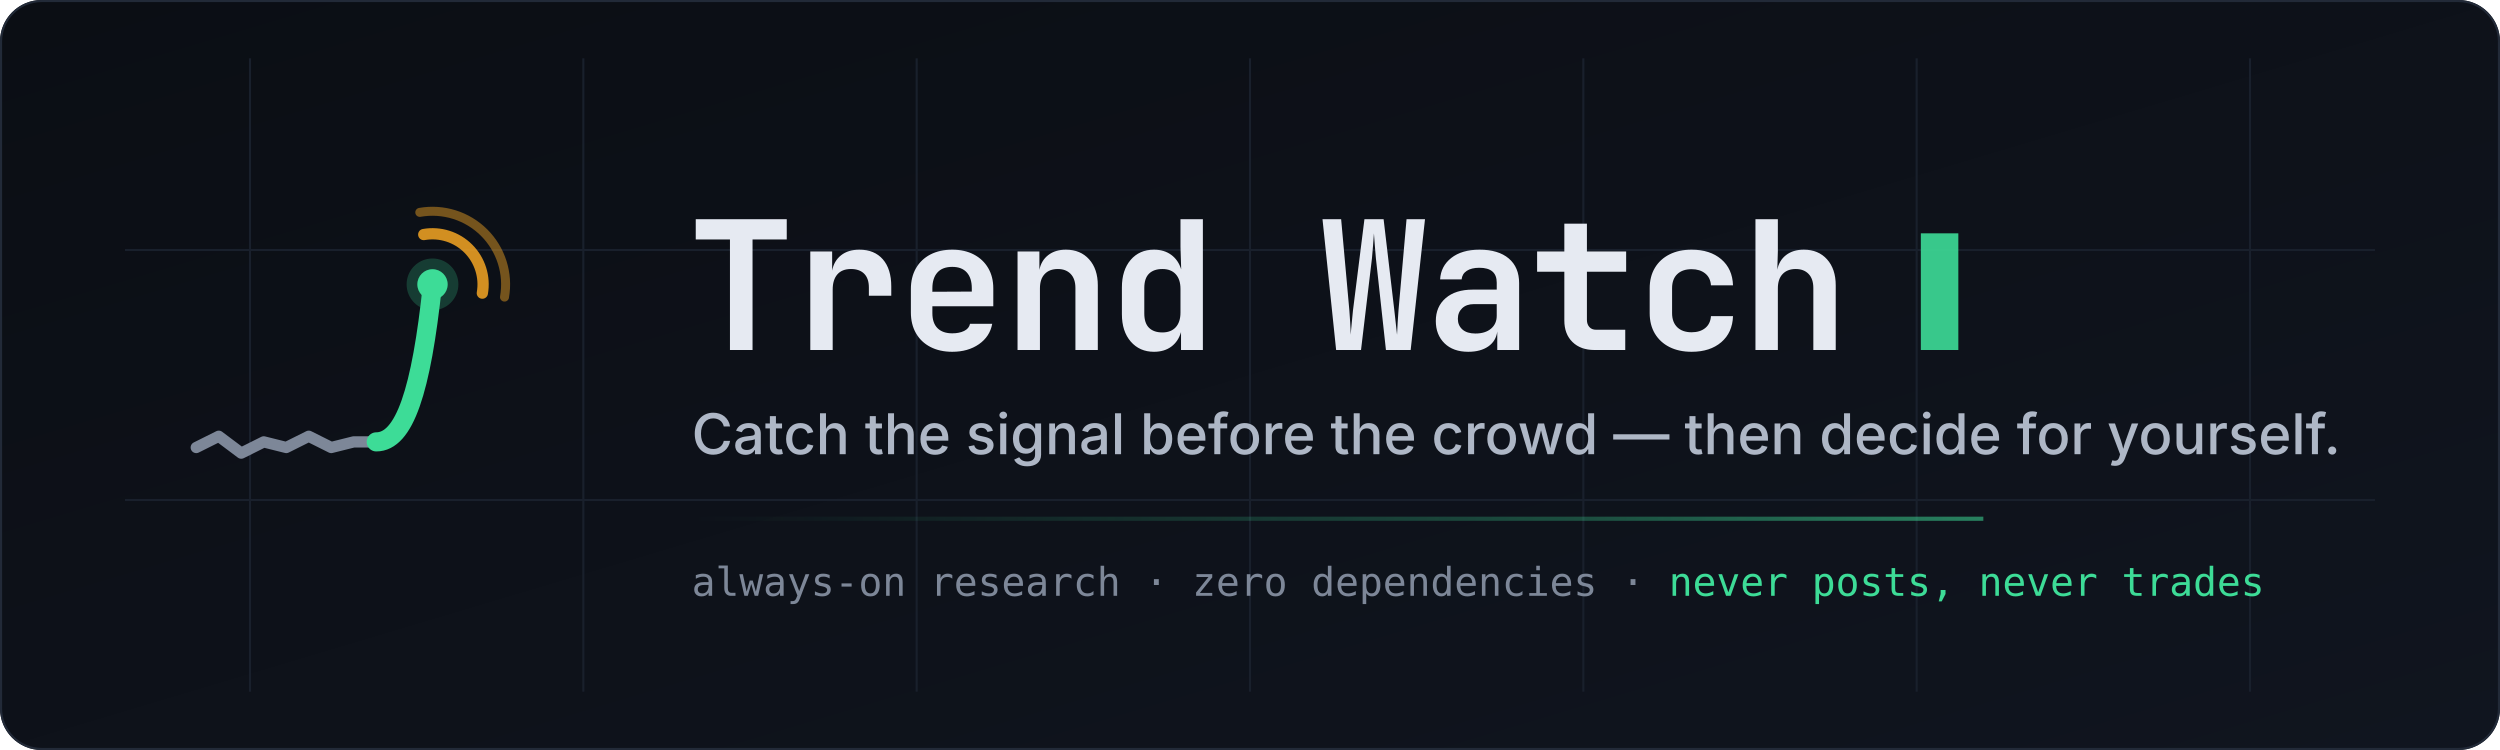
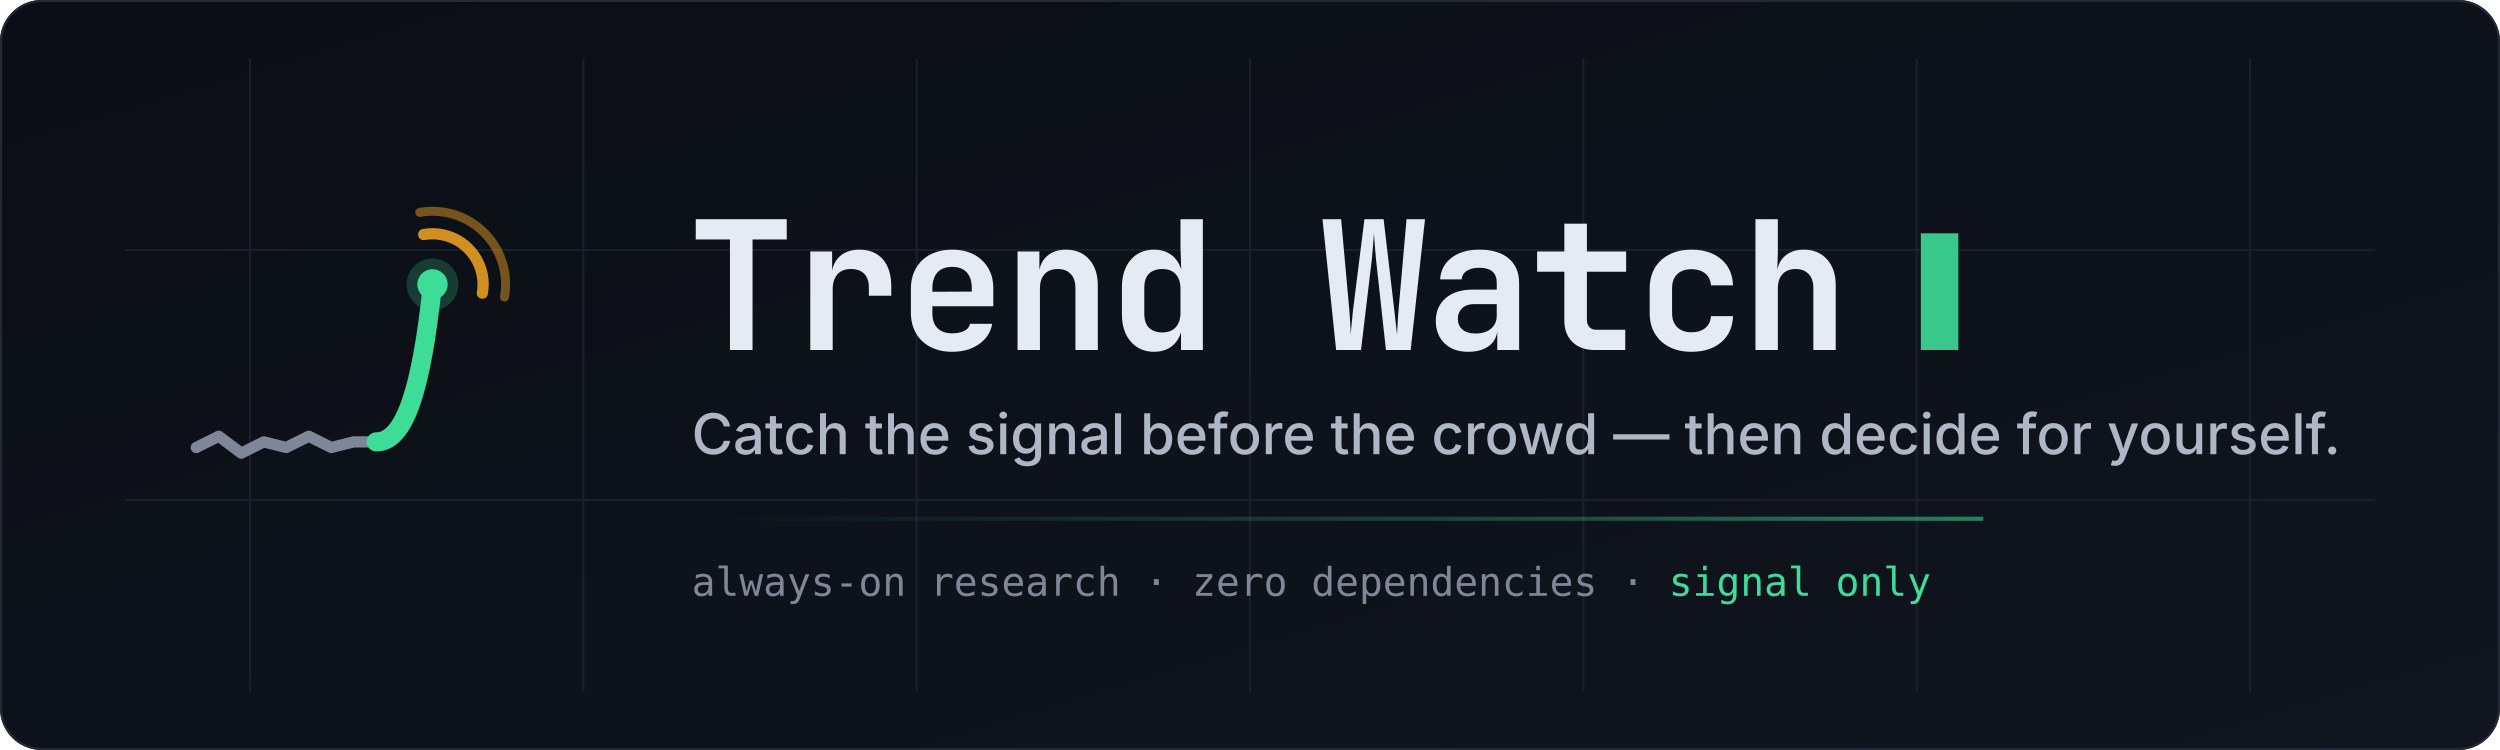
<svg xmlns="http://www.w3.org/2000/svg" width="1200" height="360" viewBox="0 0 1200 360" fill="none" role="img" aria-label="Trend Watch — catch the signal before the crowd">
  <defs>
    <linearGradient id="tw-bg" x1="0" y1="0" x2="1" y2="1">
      <stop offset="0" stop-color="#0B0E14" />
      <stop offset="1" stop-color="#10151F" />
    </linearGradient>
    <linearGradient id="tw-rule" x1="0" y1="0" x2="1" y2="0">
      <stop offset="0" stop-color="#3DDC97" stop-opacity="0" />
      <stop offset="0.7" stop-color="#3DDC97" stop-opacity="0.5" />
      <stop offset="1" stop-color="#3DDC97" stop-opacity="0.9" />
    </linearGradient>
  </defs>
  <rect x="0" y="0" width="1200" height="360" rx="20" fill="url(#tw-bg)" />
  <rect x="0.5" y="0.5" width="1199" height="359" rx="19.5" fill="none" stroke="#222A38" stroke-width="1" />
  <g stroke="#19202C" stroke-width="1">
    <line x1="120" y1="28" x2="120" y2="332" />
    <line x1="280" y1="28" x2="280" y2="332" />
    <line x1="440" y1="28" x2="440" y2="332" />
    <line x1="600" y1="28" x2="600" y2="332" />
    <line x1="760" y1="28" x2="760" y2="332" />
    <line x1="920" y1="28" x2="920" y2="332" />
    <line x1="1080" y1="28" x2="1080" y2="332" />
    <line x1="60" y1="120" x2="1140" y2="120" />
    <line x1="60" y1="240" x2="1140" y2="240" />
  </g>
  <g transform="translate(78,96) scale(2.7)">
    <path d="M45.74,2.20 A13,13 0 0 1 60.80,17.26" stroke="#F5A623" stroke-width="1.6" stroke-linecap="round" opacity="0.45" />
    <path d="M46.44,6.14 A9,9 0 0 1 56.86,16.56" stroke="#F5A623" stroke-width="2" stroke-linecap="round" opacity="0.85" />
    <path d="M6,44 L10,42 L14,45 L18,43 L22,44 L26,42 L30,44 L34,43 L38,43" stroke="#7D8798" stroke-width="2" stroke-linecap="round" stroke-linejoin="round" />
    <path d="M38,43 C43,43 46,34 48,15" stroke="#3DDC97" stroke-width="3.4" stroke-linecap="round" fill="none" />
    <circle cx="48" cy="15" r="4.6" fill="#3DDC97" opacity="0.22" />
    <circle cx="48" cy="15" r="2.7" fill="#3DDC97" />
  </g>
  <path d="M350.38 168.00V114.94H333.96V105.22H377.64V114.94H361.22V168.00ZM388.94 168.00V120.70H399.43V129.90Q400.29 125.26 403.69 122.55Q407.09 119.84 412.51 119.84Q419.73 119.84 423.77 124.48Q427.81 129.13 427.81 137.47V141.94H417.06V137.99Q417.06 133.69 414.83 131.41Q412.59 129.13 408.46 129.13Q404.16 129.13 401.93 131.71Q399.69 134.29 399.69 139.02V168.00ZM457.09 168.86Q451.07 168.86 446.59 166.54Q442.12 164.22 439.67 159.96Q437.22 155.70 437.22 149.94V138.76Q437.22 133.00 439.67 128.74Q442.12 124.48 446.59 122.16Q451.07 119.84 457.09 119.84Q463.02 119.84 467.45 122.16Q471.88 124.48 474.33 128.66Q476.78 132.83 476.78 138.42V147.02H447.54V150.28Q447.54 155.10 450.03 157.55Q452.53 160.00 457.09 160.00Q460.44 160.00 462.80 158.84Q465.17 157.68 465.60 155.44H476.26Q475.15 161.55 469.90 165.21Q464.65 168.86 457.09 168.86ZM447.54 138.42V140.05L466.46 139.96V138.33Q466.46 133.43 464.05 130.76Q461.64 128.10 457.09 128.10Q452.36 128.10 449.95 130.81Q447.54 133.51 447.54 138.42ZM488.42 168.00V120.70H498.91V129.56Q499.77 125.09 503.13 122.46Q506.48 119.84 511.64 119.84Q518.61 119.84 522.78 124.48Q526.95 129.13 526.95 136.95V168.00H516.20V138.24Q516.20 133.86 513.92 131.49Q511.64 129.13 507.77 129.13Q503.73 129.13 501.45 131.54Q499.17 133.94 499.17 138.42V168.00ZM553.90 168.86Q547.02 168.86 542.76 163.96Q538.51 159.06 538.51 150.80V137.99Q538.51 129.64 542.72 124.74Q546.93 119.84 553.90 119.84Q558.80 119.84 562.20 122.33Q565.60 124.83 566.97 129.30L566.63 118.46V105.22H577.38V168.00H566.89V159.40Q565.60 163.87 562.24 166.37Q558.89 168.86 553.90 168.86ZM557.94 159.57Q562.07 159.57 564.35 157.08Q566.63 154.58 566.63 150.03V138.67Q566.63 134.12 564.35 131.62Q562.07 129.13 557.94 129.13Q553.81 129.13 551.53 131.36Q549.26 133.60 549.26 138.24V150.46Q549.26 155.10 551.53 157.34Q553.81 159.57 557.94 159.57ZM641.34 168.00 634.80 105.22H643.75L647.70 149.08Q647.88 151.32 648.09 154.80Q648.31 158.28 648.31 160.69Q648.56 158.28 648.86 154.80Q649.17 151.32 649.42 149.08L654.93 105.22H664.13L669.29 149.08Q669.55 151.32 669.93 154.80Q670.32 158.28 670.58 160.69Q670.67 158.28 670.88 154.80Q671.10 151.32 671.27 149.08L675.14 105.22H684.00L677.12 168.00H665.25L660.43 123.97Q660.17 121.47 659.92 117.91Q659.66 114.34 659.49 112.01Q659.31 114.34 659.06 117.91Q658.80 121.47 658.54 123.97L653.29 168.00ZM704.75 168.86Q697.53 168.86 693.36 164.78Q689.19 160.69 689.19 154.07Q689.19 147.19 693.92 143.10Q698.65 139.02 706.90 139.02H718.43V135.66Q718.43 128.53 710.09 128.53Q706.30 128.53 704.07 129.99Q701.83 131.45 701.57 134.12H691.25Q691.60 127.75 696.63 123.80Q701.66 119.84 710.17 119.84Q719.20 119.84 724.19 124.05Q729.18 128.27 729.18 135.92V168.00H718.69V159.14Q718.08 163.70 714.39 166.28Q710.69 168.86 704.75 168.86ZM708.19 160.09Q712.92 160.09 715.68 157.77Q718.43 155.44 718.43 151.57V145.98H707.42Q703.89 145.98 701.83 147.96Q699.77 149.94 699.77 153.04Q699.77 156.22 701.96 158.15Q704.15 160.09 708.19 160.09ZM765.33 168.00Q758.71 168.00 754.79 164.17Q750.88 160.35 750.88 153.81V130.42H737.81V120.70H750.88V107.37H761.72V120.70H780.55V130.42H761.72V153.55Q761.72 155.62 762.88 156.95Q764.04 158.28 766.10 158.28H780.12V168.00ZM811.97 168.86Q805.87 168.86 801.35 166.58Q796.84 164.30 794.34 160.13Q791.85 155.96 791.85 150.28V138.42Q791.85 132.74 794.34 128.57Q796.84 124.40 801.35 122.12Q805.87 119.84 811.97 119.84Q820.83 119.84 826.21 124.44Q831.58 129.04 831.84 136.95H821.26Q821.00 133.26 818.47 131.24Q815.93 129.21 811.97 129.21Q807.59 129.21 805.09 131.58Q802.60 133.94 802.60 138.33V150.28Q802.60 154.67 805.09 157.08Q807.59 159.49 811.97 159.49Q816.02 159.49 818.51 157.46Q821.00 155.44 821.26 151.75H831.84Q831.58 159.66 826.21 164.26Q820.83 168.86 811.97 168.86ZM842.62 168.00V105.22H853.37V120.70L853.11 129.47Q853.97 125.00 857.33 122.42Q860.68 119.84 865.84 119.84Q872.81 119.84 876.98 124.48Q881.15 129.13 881.15 136.95V168.00H870.40V138.24Q870.40 133.86 868.12 131.49Q865.84 129.13 861.97 129.13Q857.93 129.13 855.65 131.54Q853.37 133.94 853.37 138.42V168.00Z" fill="#E6EAF2" />
  <rect x="922" y="112" width="18" height="56" fill="#3DDC97" opacity="0.9" />
  <text x="332" y="218" font-family="Inter, system-ui, -apple-system, 'Segoe UI', sans-serif" font-size="27" font-weight="500" fill="#AEB7C6">Catch the signal before the crowd — then decide for yourself.</text>
  <rect x="332" y="248" width="620" height="2" fill="url(#tw-rule)" opacity="0.6" />
-   <text x="332" y="286" font-family="ui-monospace, 'SF Mono', 'JetBrains Mono', Menlo, Consolas, monospace" font-size="19" fill="#7D8798">always-on research  ·  zero dependencies  ·  <tspan fill="#3DDC97">never posts, never trades</tspan>
+   <text x="332" y="286" font-family="ui-monospace, 'SF Mono', 'JetBrains Mono', Menlo, Consolas, monospace" font-size="19" fill="#7D8798">always-on research  ·  zero dependencies  ·  <tspan fill="#3DDC97">signal only</tspan>
  </text>
</svg>
